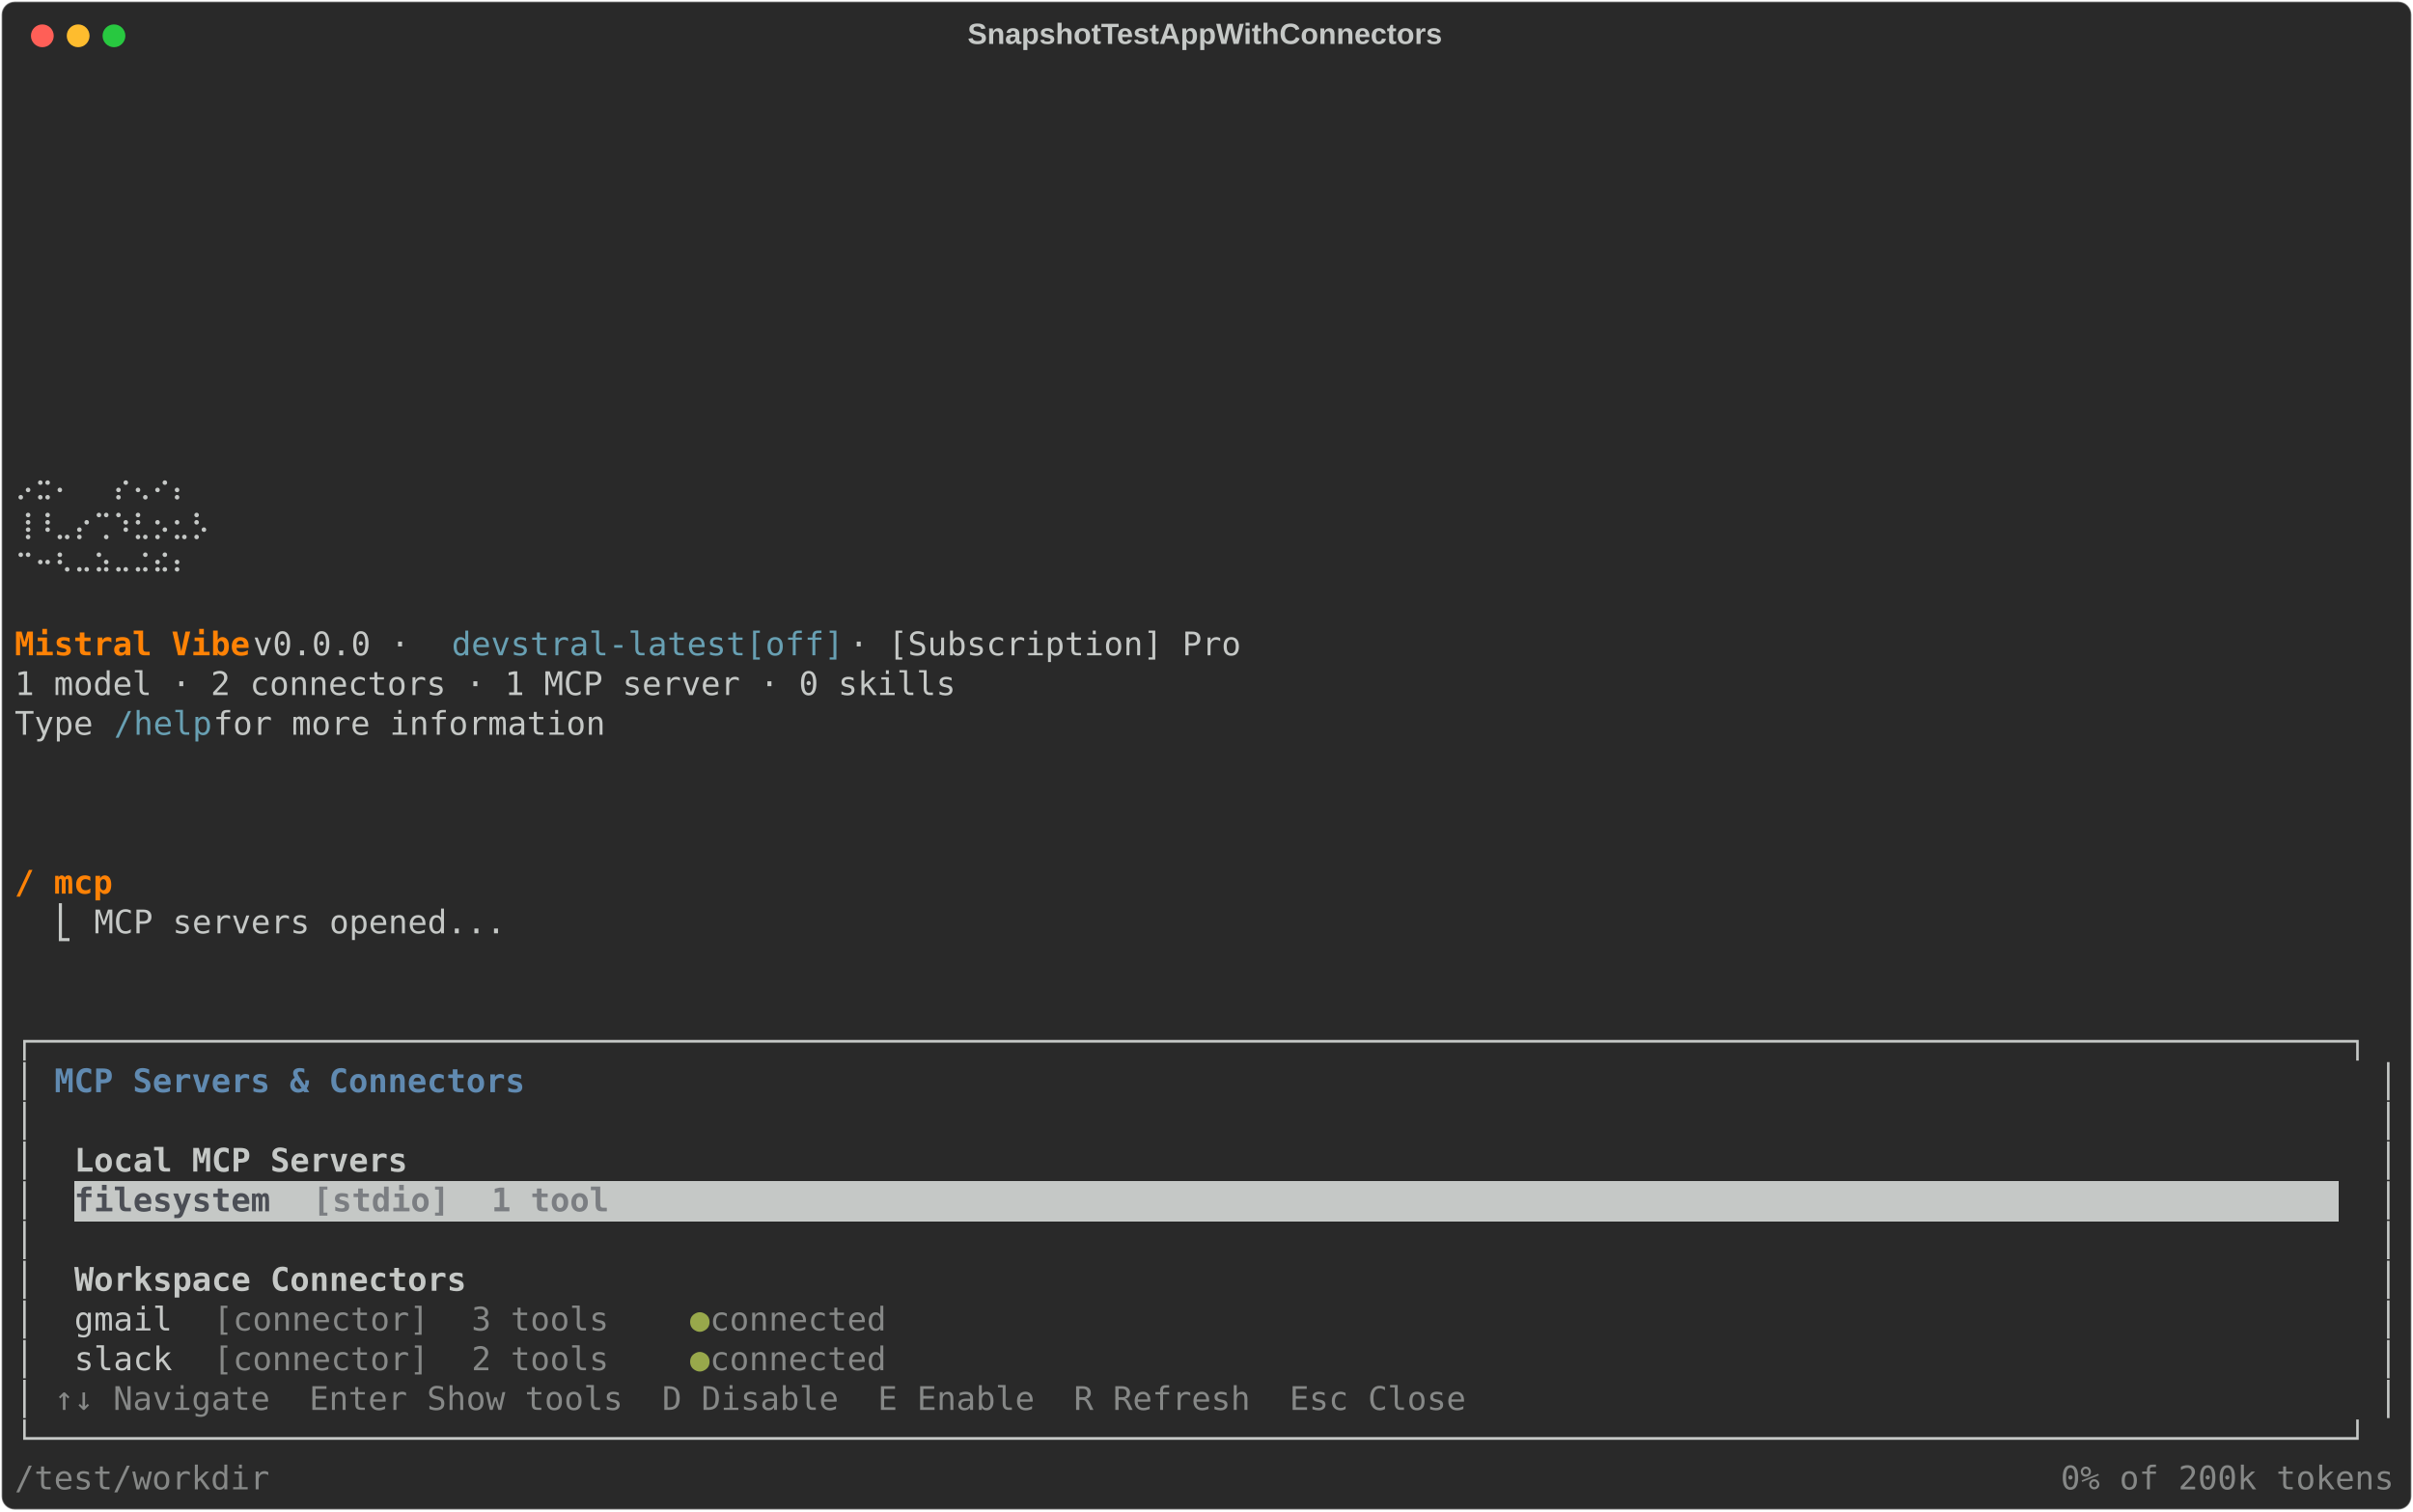
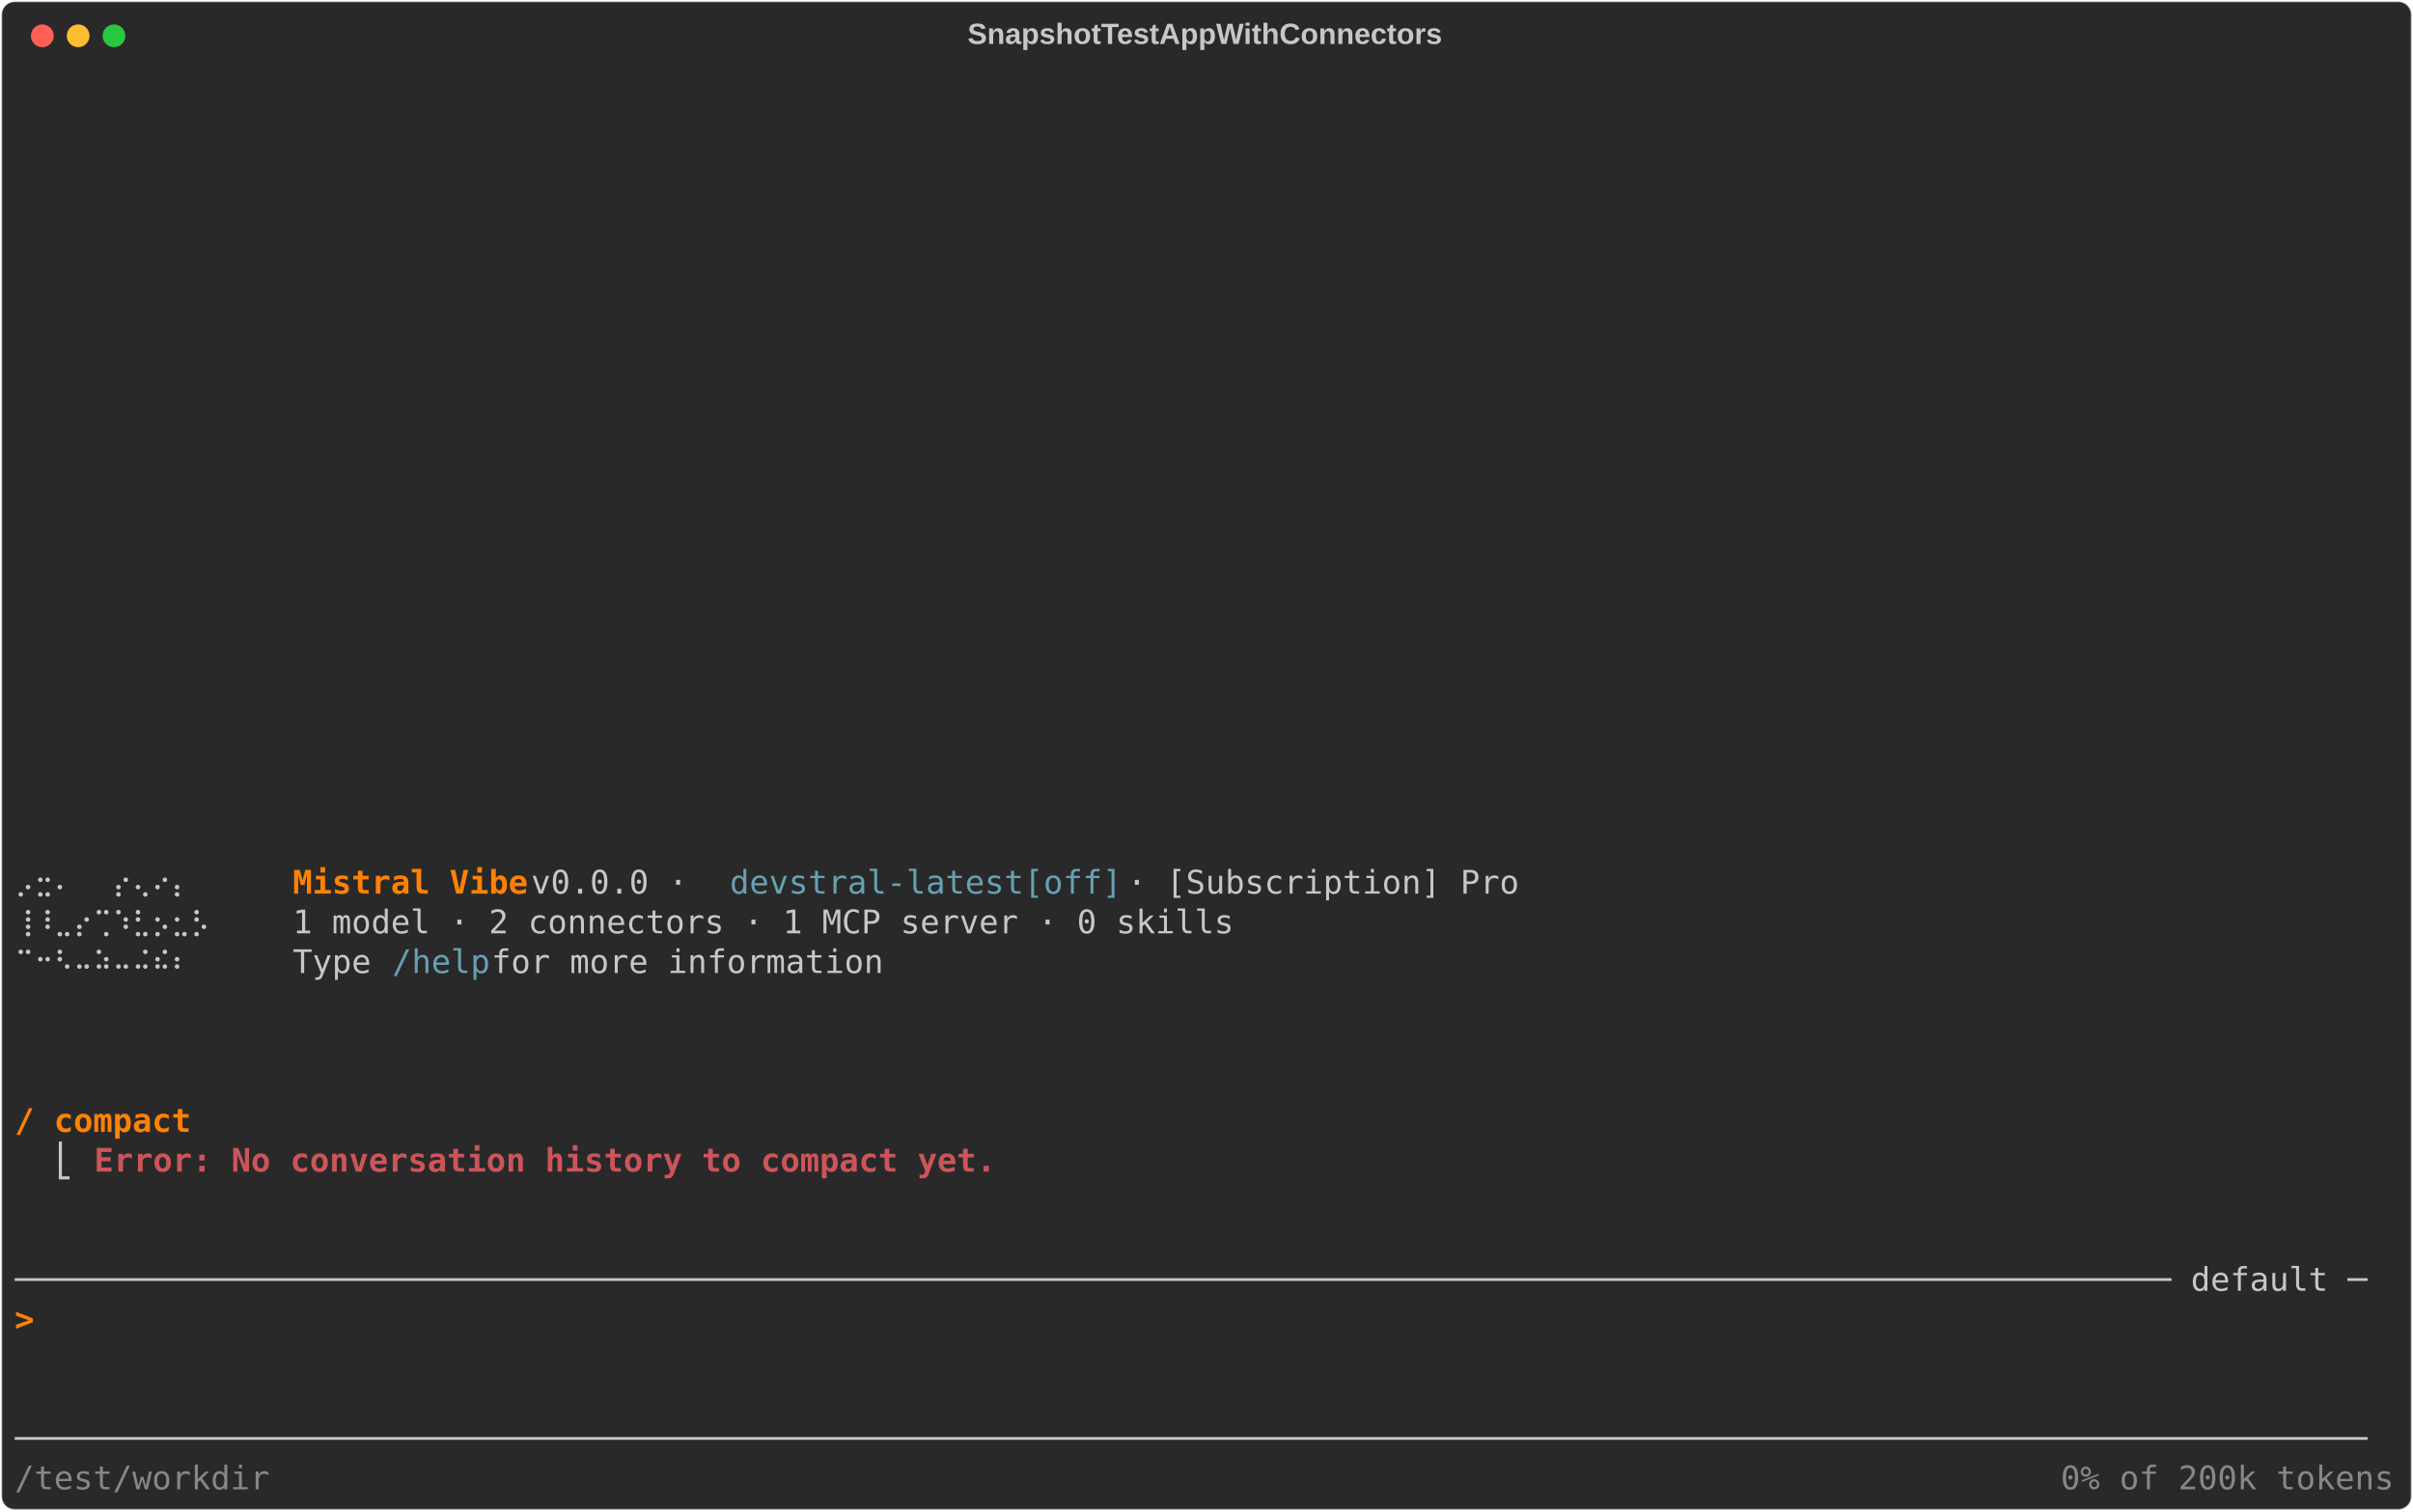
<svg xmlns="http://www.w3.org/2000/svg" class="rich-terminal" viewBox="0 0 1482 928.4">
  <style>

    @font-face {
        font-family: "Fira Code";
        src: local("FiraCode-Regular"),
                url("https://cdnjs.cloudflare.com/ajax/libs/firacode/6.2.0/woff2/FiraCode-Regular.woff2") format("woff2"),
                url("https://cdnjs.cloudflare.com/ajax/libs/firacode/6.2.0/woff/FiraCode-Regular.woff") format("woff");
        font-style: normal;
        font-weight: 400;
    }
    @font-face {
        font-family: "Fira Code";
        src: local("FiraCode-Bold"),
                url("https://cdnjs.cloudflare.com/ajax/libs/firacode/6.2.0/woff2/FiraCode-Bold.woff2") format("woff2"),
                url("https://cdnjs.cloudflare.com/ajax/libs/firacode/6.2.0/woff/FiraCode-Bold.woff") format("woff");
        font-style: bold;
        font-weight: 700;
    }

    .terminal-matrix {
        font-family: Fira Code, monospace;
        font-size: 20px;
        line-height: 24.4px;
        font-variant-east-asian: full-width;
    }

    .terminal-title {
        font-size: 18px;
        font-weight: bold;
        font-family: arial;
    }

    .terminal-r1 { fill: #c5c8c6 }
.terminal-r2 { fill: #ff8205;font-weight: bold }
.terminal-r3 { fill: #68a0b3 }
- .terminal-r4 { fill: #608ab1;font-weight: bold }
- .terminal-r5 { fill: #c5c8c6;font-weight: bold }
- .terminal-r6 { fill: #4b4e55;font-weight: bold }
- .terminal-r7 { fill: #7b7e82;font-weight: bold }
- .terminal-r8 { fill: #868887 }
- .terminal-r9 { fill: #98a84b }
+ .terminal-r4 { fill: #cc555a;font-weight: bold }
+ .terminal-r5 { fill: #868887 }
    </style>
  <defs>
    <clipPath id="terminal-clip-terminal">
      <rect x="0" y="0" width="1463.0" height="877.4" />
    </clipPath>
    <clipPath id="terminal-line-0">
      <rect x="0" y="1.5" width="1464" height="24.65" />
    </clipPath>
    <clipPath id="terminal-line-1">
      <rect x="0" y="25.9" width="1464" height="24.65" />
    </clipPath>
    <clipPath id="terminal-line-2">
      <rect x="0" y="50.3" width="1464" height="24.65" />
    </clipPath>
    <clipPath id="terminal-line-3">
      <rect x="0" y="74.7" width="1464" height="24.65" />
    </clipPath>
    <clipPath id="terminal-line-4">
      <rect x="0" y="99.1" width="1464" height="24.65" />
    </clipPath>
    <clipPath id="terminal-line-5">
      <rect x="0" y="123.5" width="1464" height="24.65" />
    </clipPath>
    <clipPath id="terminal-line-6">
      <rect x="0" y="147.9" width="1464" height="24.65" />
    </clipPath>
    <clipPath id="terminal-line-7">
      <rect x="0" y="172.3" width="1464" height="24.65" />
    </clipPath>
    <clipPath id="terminal-line-8">
      <rect x="0" y="196.7" width="1464" height="24.65" />
    </clipPath>
    <clipPath id="terminal-line-9">
      <rect x="0" y="221.1" width="1464" height="24.65" />
    </clipPath>
    <clipPath id="terminal-line-10">
      <rect x="0" y="245.5" width="1464" height="24.65" />
    </clipPath>
    <clipPath id="terminal-line-11">
      <rect x="0" y="269.9" width="1464" height="24.65" />
    </clipPath>
    <clipPath id="terminal-line-12">
      <rect x="0" y="294.3" width="1464" height="24.65" />
    </clipPath>
    <clipPath id="terminal-line-13">
      <rect x="0" y="318.7" width="1464" height="24.65" />
    </clipPath>
    <clipPath id="terminal-line-14">
      <rect x="0" y="343.1" width="1464" height="24.65" />
    </clipPath>
    <clipPath id="terminal-line-15">
      <rect x="0" y="367.5" width="1464" height="24.65" />
    </clipPath>
    <clipPath id="terminal-line-16">
      <rect x="0" y="391.9" width="1464" height="24.65" />
    </clipPath>
    <clipPath id="terminal-line-17">
      <rect x="0" y="416.3" width="1464" height="24.65" />
    </clipPath>
    <clipPath id="terminal-line-18">
      <rect x="0" y="440.7" width="1464" height="24.65" />
    </clipPath>
    <clipPath id="terminal-line-19">
      <rect x="0" y="465.1" width="1464" height="24.65" />
    </clipPath>
    <clipPath id="terminal-line-20">
      <rect x="0" y="489.5" width="1464" height="24.65" />
    </clipPath>
    <clipPath id="terminal-line-21">
      <rect x="0" y="513.9" width="1464" height="24.65" />
    </clipPath>
    <clipPath id="terminal-line-22">
      <rect x="0" y="538.3" width="1464" height="24.65" />
    </clipPath>
    <clipPath id="terminal-line-23">
      <rect x="0" y="562.7" width="1464" height="24.65" />
    </clipPath>
    <clipPath id="terminal-line-24">
      <rect x="0" y="587.1" width="1464" height="24.65" />
    </clipPath>
    <clipPath id="terminal-line-25">
      <rect x="0" y="611.5" width="1464" height="24.65" />
    </clipPath>
    <clipPath id="terminal-line-26">
      <rect x="0" y="635.9" width="1464" height="24.65" />
    </clipPath>
    <clipPath id="terminal-line-27">
      <rect x="0" y="660.3" width="1464" height="24.65" />
    </clipPath>
    <clipPath id="terminal-line-28">
      <rect x="0" y="684.7" width="1464" height="24.65" />
    </clipPath>
    <clipPath id="terminal-line-29">
      <rect x="0" y="709.1" width="1464" height="24.65" />
    </clipPath>
    <clipPath id="terminal-line-30">
      <rect x="0" y="733.5" width="1464" height="24.65" />
    </clipPath>
    <clipPath id="terminal-line-31">
      <rect x="0" y="757.9" width="1464" height="24.65" />
    </clipPath>
    <clipPath id="terminal-line-32">
      <rect x="0" y="782.3" width="1464" height="24.65" />
    </clipPath>
    <clipPath id="terminal-line-33">
      <rect x="0" y="806.7" width="1464" height="24.65" />
    </clipPath>
    <clipPath id="terminal-line-34">
      <rect x="0" y="831.1" width="1464" height="24.65" />
    </clipPath>
  </defs>
  <rect fill="#292929" stroke="rgba(255,255,255,0.35)" stroke-width="1" x="1" y="1" width="1480" height="926.4" rx="8" />
  <text class="terminal-title" fill="#c5c8c6" text-anchor="middle" x="740" y="27">SnapshotTestAppWithConnectors</text>
  <g transform="translate(26,22)">
    <circle cx="0" cy="0" r="7" fill="#ff5f57" />
    <circle cx="22" cy="0" r="7" fill="#febc2e" />
    <circle cx="44" cy="0" r="7" fill="#28c840" />
  </g>
  <g transform="translate(9, 41)" clip-path="url(#terminal-clip-terminal)">
-     <rect fill="#c5c8c6" x="36.6" y="684.7" width="146.4" height="24.65" shape-rendering="crispEdges" />
-     <rect fill="#c5c8c6" x="183" y="684.7" width="109.8" height="24.65" shape-rendering="crispEdges" />
-     <rect fill="#c5c8c6" x="292.8" y="684.7" width="97.6" height="24.65" shape-rendering="crispEdges" />
-     <rect fill="#c5c8c6" x="390.4" y="684.7" width="1037" height="24.65" shape-rendering="crispEdges" />
    <g class="terminal-matrix">
      <text class="terminal-r1" x="1464" y="20" textLength="12.2" clip-path="url(#terminal-line-0)">
</text>
      <text class="terminal-r1" x="1464" y="44.4" textLength="12.2" clip-path="url(#terminal-line-1)">
</text>
      <text class="terminal-r1" x="1464" y="68.8" textLength="12.2" clip-path="url(#terminal-line-2)">
</text>
      <text class="terminal-r1" x="1464" y="93.2" textLength="12.2" clip-path="url(#terminal-line-3)">
</text>
      <text class="terminal-r1" x="1464" y="117.6" textLength="12.2" clip-path="url(#terminal-line-4)">
</text>
      <text class="terminal-r1" x="1464" y="142" textLength="12.2" clip-path="url(#terminal-line-5)">
</text>
      <text class="terminal-r1" x="1464" y="166.4" textLength="12.2" clip-path="url(#terminal-line-6)">
</text>
      <text class="terminal-r1" x="1464" y="190.8" textLength="12.2" clip-path="url(#terminal-line-7)">
</text>
      <text class="terminal-r1" x="1464" y="215.2" textLength="12.2" clip-path="url(#terminal-line-8)">
</text>
      <text class="terminal-r1" x="1464" y="239.6" textLength="12.2" clip-path="url(#terminal-line-9)">
</text>
-       <text class="terminal-r1" x="0" y="264" textLength="134.2" clip-path="url(#terminal-line-10)">  ⡠⣒⠄  ⡔⢄⠔⡄</text>
      <text class="terminal-r1" x="1464" y="264" textLength="12.2" clip-path="url(#terminal-line-10)">
</text>
-       <text class="terminal-r1" x="0" y="288.4" textLength="134.2" clip-path="url(#terminal-line-11)"> ⢸⠸⣀⡔⢉⠱⣃⡢⣂⡣</text>
      <text class="terminal-r1" x="1464" y="288.4" textLength="12.2" clip-path="url(#terminal-line-11)">
</text>
-       <text class="terminal-r1" x="0" y="312.8" textLength="134.2" clip-path="url(#terminal-line-12)">  ⠉⠒⠣⠤⠵⠤⠬⠮⠆</text>
      <text class="terminal-r1" x="1464" y="312.8" textLength="12.2" clip-path="url(#terminal-line-12)">
</text>
      <text class="terminal-r1" x="1464" y="337.2" textLength="12.2" clip-path="url(#terminal-line-13)">
</text>
-       <text class="terminal-r2" x="0" y="361.6" textLength="146.4" clip-path="url(#terminal-line-14)">Mistral Vibe</text>
-       <text class="terminal-r1" x="146.4" y="361.6" textLength="122" clip-path="url(#terminal-line-14)"> v0.0.0 · </text>
-       <text class="terminal-r3" x="268.4" y="361.6" textLength="244" clip-path="url(#terminal-line-14)">devstral-latest[off]</text>
-       <text class="terminal-r1" x="512.4" y="361.6" textLength="256.2" clip-path="url(#terminal-line-14)"> · [Subscription] Pro</text>
      <text class="terminal-r1" x="1464" y="361.6" textLength="12.2" clip-path="url(#terminal-line-14)">
</text>
-       <text class="terminal-r1" x="0" y="386" textLength="585.6" clip-path="url(#terminal-line-15)">1 model · 2 connectors · 1 MCP server · 0 skills</text>
      <text class="terminal-r1" x="1464" y="386" textLength="12.2" clip-path="url(#terminal-line-15)">
</text>
-       <text class="terminal-r1" x="0" y="410.4" textLength="61" clip-path="url(#terminal-line-16)">Type </text>
-       <text class="terminal-r3" x="61" y="410.4" textLength="61" clip-path="url(#terminal-line-16)">/help</text>
-       <text class="terminal-r1" x="122" y="410.4" textLength="256.2" clip-path="url(#terminal-line-16)"> for more information</text>
      <text class="terminal-r1" x="1464" y="410.4" textLength="12.2" clip-path="url(#terminal-line-16)">
</text>
      <text class="terminal-r1" x="1464" y="434.8" textLength="12.2" clip-path="url(#terminal-line-17)">
</text>
      <text class="terminal-r1" x="1464" y="459.2" textLength="12.2" clip-path="url(#terminal-line-18)">
</text>
      <text class="terminal-r1" x="1464" y="483.6" textLength="12.2" clip-path="url(#terminal-line-19)">
</text>
-       <text class="terminal-r2" x="0" y="508" textLength="61" clip-path="url(#terminal-line-20)">/ mcp</text>
+       <text class="terminal-r1" x="0" y="508" textLength="134.2" clip-path="url(#terminal-line-20)">  ⡠⣒⠄  ⡔⢄⠔⡄</text>
+       <text class="terminal-r2" x="170.8" y="508" textLength="146.4" clip-path="url(#terminal-line-20)">Mistral Vibe</text>
+       <text class="terminal-r1" x="317.2" y="508" textLength="122" clip-path="url(#terminal-line-20)"> v0.0.0 · </text>
+       <text class="terminal-r3" x="439.2" y="508" textLength="244" clip-path="url(#terminal-line-20)">devstral-latest[off]</text>
+       <text class="terminal-r1" x="683.2" y="508" textLength="256.2" clip-path="url(#terminal-line-20)"> · [Subscription] Pro</text>
      <text class="terminal-r1" x="1464" y="508" textLength="12.2" clip-path="url(#terminal-line-20)">
</text>
-       <text class="terminal-r1" x="24.4" y="532.4" textLength="12.2" clip-path="url(#terminal-line-21)">⎣</text>
-       <text class="terminal-r1" x="48.8" y="532.4" textLength="256.2" clip-path="url(#terminal-line-21)">MCP servers opened...</text>
+       <text class="terminal-r1" x="0" y="532.4" textLength="134.2" clip-path="url(#terminal-line-21)"> ⢸⠸⣀⡔⢉⠱⣃⡢⣂⡣</text>
+       <text class="terminal-r1" x="170.8" y="532.4" textLength="585.6" clip-path="url(#terminal-line-21)">1 model · 2 connectors · 1 MCP server · 0 skills</text>
      <text class="terminal-r1" x="1464" y="532.4" textLength="12.2" clip-path="url(#terminal-line-21)">
</text>
+       <text class="terminal-r1" x="0" y="556.8" textLength="134.2" clip-path="url(#terminal-line-22)">  ⠉⠒⠣⠤⠵⠤⠬⠮⠆</text>
+       <text class="terminal-r1" x="170.8" y="556.8" textLength="61" clip-path="url(#terminal-line-22)">Type </text>
+       <text class="terminal-r3" x="231.8" y="556.8" textLength="61" clip-path="url(#terminal-line-22)">/help</text>
+       <text class="terminal-r1" x="292.8" y="556.8" textLength="256.2" clip-path="url(#terminal-line-22)"> for more information</text>
      <text class="terminal-r1" x="1464" y="556.8" textLength="12.2" clip-path="url(#terminal-line-22)">
</text>
      <text class="terminal-r1" x="1464" y="581.2" textLength="12.2" clip-path="url(#terminal-line-23)">
</text>
-       <text class="terminal-r1" x="0" y="605.6" textLength="1464" clip-path="url(#terminal-line-24)">┌──────────────────────────────────────────────────────────────────────────────────────────────────────────────────────┐</text>
      <text class="terminal-r1" x="1464" y="605.6" textLength="12.2" clip-path="url(#terminal-line-24)">
</text>
-       <text class="terminal-r1" x="0" y="630" textLength="12.2" clip-path="url(#terminal-line-25)">│</text>
-       <text class="terminal-r4" x="24.4" y="630" textLength="292.8" clip-path="url(#terminal-line-25)">MCP Servers &amp; Connectors</text>
-       <text class="terminal-r1" x="1451.8" y="630" textLength="12.2" clip-path="url(#terminal-line-25)">│</text>
      <text class="terminal-r1" x="1464" y="630" textLength="12.2" clip-path="url(#terminal-line-25)">
</text>
-       <text class="terminal-r1" x="0" y="654.4" textLength="12.2" clip-path="url(#terminal-line-26)">│</text>
-       <text class="terminal-r1" x="1451.8" y="654.4" textLength="12.2" clip-path="url(#terminal-line-26)">│</text>
+       <text class="terminal-r2" x="0" y="654.4" textLength="109.8" clip-path="url(#terminal-line-26)">/ compact</text>
      <text class="terminal-r1" x="1464" y="654.4" textLength="12.2" clip-path="url(#terminal-line-26)">
</text>
-       <text class="terminal-r1" x="0" y="678.8" textLength="12.2" clip-path="url(#terminal-line-27)">│</text>
-       <text class="terminal-r5" x="36.6" y="678.8" textLength="207.4" clip-path="url(#terminal-line-27)">Local MCP Servers</text>
-       <text class="terminal-r1" x="1451.8" y="678.8" textLength="12.2" clip-path="url(#terminal-line-27)">│</text>
+       <text class="terminal-r1" x="24.4" y="678.8" textLength="12.2" clip-path="url(#terminal-line-27)">⎣</text>
+       <text class="terminal-r4" x="48.8" y="678.8" textLength="561.2" clip-path="url(#terminal-line-27)">Error: No conversation history to compact yet.</text>
      <text class="terminal-r1" x="1464" y="678.8" textLength="12.2" clip-path="url(#terminal-line-27)">
</text>
-       <text class="terminal-r1" x="0" y="703.2" textLength="12.2" clip-path="url(#terminal-line-28)">│</text>
-       <text class="terminal-r6" x="36.6" y="703.2" textLength="146.4" clip-path="url(#terminal-line-28)">  filesystem</text>
-       <text class="terminal-r7" x="183" y="703.2" textLength="109.8" clip-path="url(#terminal-line-28)">  [stdio]</text>
-       <text class="terminal-r7" x="292.8" y="703.2" textLength="97.6" clip-path="url(#terminal-line-28)">  1 tool</text>
-       <text class="terminal-r1" x="1451.8" y="703.2" textLength="12.2" clip-path="url(#terminal-line-28)">│</text>
      <text class="terminal-r1" x="1464" y="703.2" textLength="12.2" clip-path="url(#terminal-line-28)">
</text>
-       <text class="terminal-r1" x="0" y="727.6" textLength="12.2" clip-path="url(#terminal-line-29)">│</text>
-       <text class="terminal-r1" x="1451.8" y="727.6" textLength="12.2" clip-path="url(#terminal-line-29)">│</text>
      <text class="terminal-r1" x="1464" y="727.6" textLength="12.2" clip-path="url(#terminal-line-29)">
</text>
-       <text class="terminal-r1" x="0" y="752" textLength="12.2" clip-path="url(#terminal-line-30)">│</text>
-       <text class="terminal-r5" x="36.6" y="752" textLength="244" clip-path="url(#terminal-line-30)">Workspace Connectors</text>
-       <text class="terminal-r1" x="1451.8" y="752" textLength="12.2" clip-path="url(#terminal-line-30)">│</text>
+       <text class="terminal-r1" x="0" y="752" textLength="1464" clip-path="url(#terminal-line-30)">────────────────────────────────────────────────────────────────────────────────────────────────────────────── default ─</text>
      <text class="terminal-r1" x="1464" y="752" textLength="12.2" clip-path="url(#terminal-line-30)">
</text>
-       <text class="terminal-r1" x="0" y="776.4" textLength="12.2" clip-path="url(#terminal-line-31)">│</text>
-       <text class="terminal-r1" x="36.6" y="776.4" textLength="85.4" clip-path="url(#terminal-line-31)">  gmail</text>
-       <text class="terminal-r8" x="122" y="776.4" textLength="158.6" clip-path="url(#terminal-line-31)">  [connector]</text>
-       <text class="terminal-r8" x="280.6" y="776.4" textLength="109.8" clip-path="url(#terminal-line-31)">  3 tools</text>
-       <text class="terminal-r9" x="414.8" y="776.4" textLength="12.2" clip-path="url(#terminal-line-31)">●</text>
-       <text class="terminal-r8" x="427" y="776.4" textLength="122" clip-path="url(#terminal-line-31)"> connected</text>
-       <text class="terminal-r1" x="1451.8" y="776.4" textLength="12.2" clip-path="url(#terminal-line-31)">│</text>
+       <text class="terminal-r2" x="0" y="776.4" textLength="12.2" clip-path="url(#terminal-line-31)">&gt;</text>
      <text class="terminal-r1" x="1464" y="776.4" textLength="12.2" clip-path="url(#terminal-line-31)">
</text>
-       <text class="terminal-r1" x="0" y="800.8" textLength="12.2" clip-path="url(#terminal-line-32)">│</text>
-       <text class="terminal-r1" x="36.6" y="800.8" textLength="85.4" clip-path="url(#terminal-line-32)">  slack</text>
-       <text class="terminal-r8" x="122" y="800.8" textLength="158.6" clip-path="url(#terminal-line-32)">  [connector]</text>
-       <text class="terminal-r8" x="280.6" y="800.8" textLength="109.8" clip-path="url(#terminal-line-32)">  2 tools</text>
-       <text class="terminal-r9" x="414.8" y="800.8" textLength="12.2" clip-path="url(#terminal-line-32)">●</text>
-       <text class="terminal-r8" x="427" y="800.8" textLength="122" clip-path="url(#terminal-line-32)"> connected</text>
-       <text class="terminal-r1" x="1451.8" y="800.8" textLength="12.2" clip-path="url(#terminal-line-32)">│</text>
      <text class="terminal-r1" x="1464" y="800.8" textLength="12.2" clip-path="url(#terminal-line-32)">
</text>
-       <text class="terminal-r1" x="0" y="825.2" textLength="12.2" clip-path="url(#terminal-line-33)">│</text>
-       <text class="terminal-r8" x="24.4" y="825.2" textLength="878.4" clip-path="url(#terminal-line-33)">↑↓ Navigate  Enter Show tools  D Disable  E Enable  R Refresh  Esc Close</text>
-       <text class="terminal-r1" x="1451.8" y="825.2" textLength="12.2" clip-path="url(#terminal-line-33)">│</text>
      <text class="terminal-r1" x="1464" y="825.2" textLength="12.2" clip-path="url(#terminal-line-33)">
</text>
-       <text class="terminal-r1" x="0" y="849.6" textLength="1464" clip-path="url(#terminal-line-34)">└──────────────────────────────────────────────────────────────────────────────────────────────────────────────────────┘</text>
+       <text class="terminal-r1" x="0" y="849.6" textLength="1464" clip-path="url(#terminal-line-34)">────────────────────────────────────────────────────────────────────────────────────────────────────────────────────────</text>
      <text class="terminal-r1" x="1464" y="849.6" textLength="12.2" clip-path="url(#terminal-line-34)">
</text>
-       <text class="terminal-r8" x="0" y="874" textLength="158.6" clip-path="url(#terminal-line-35)">/test/workdir</text>
-       <text class="terminal-r8" x="1256.6" y="874" textLength="207.4" clip-path="url(#terminal-line-35)">0% of 200k tokens</text>
+       <text class="terminal-r5" x="0" y="874" textLength="158.6" clip-path="url(#terminal-line-35)">/test/workdir</text>
+       <text class="terminal-r5" x="1256.6" y="874" textLength="207.4" clip-path="url(#terminal-line-35)">0% of 200k tokens</text>
    </g>
  </g>
</svg>
